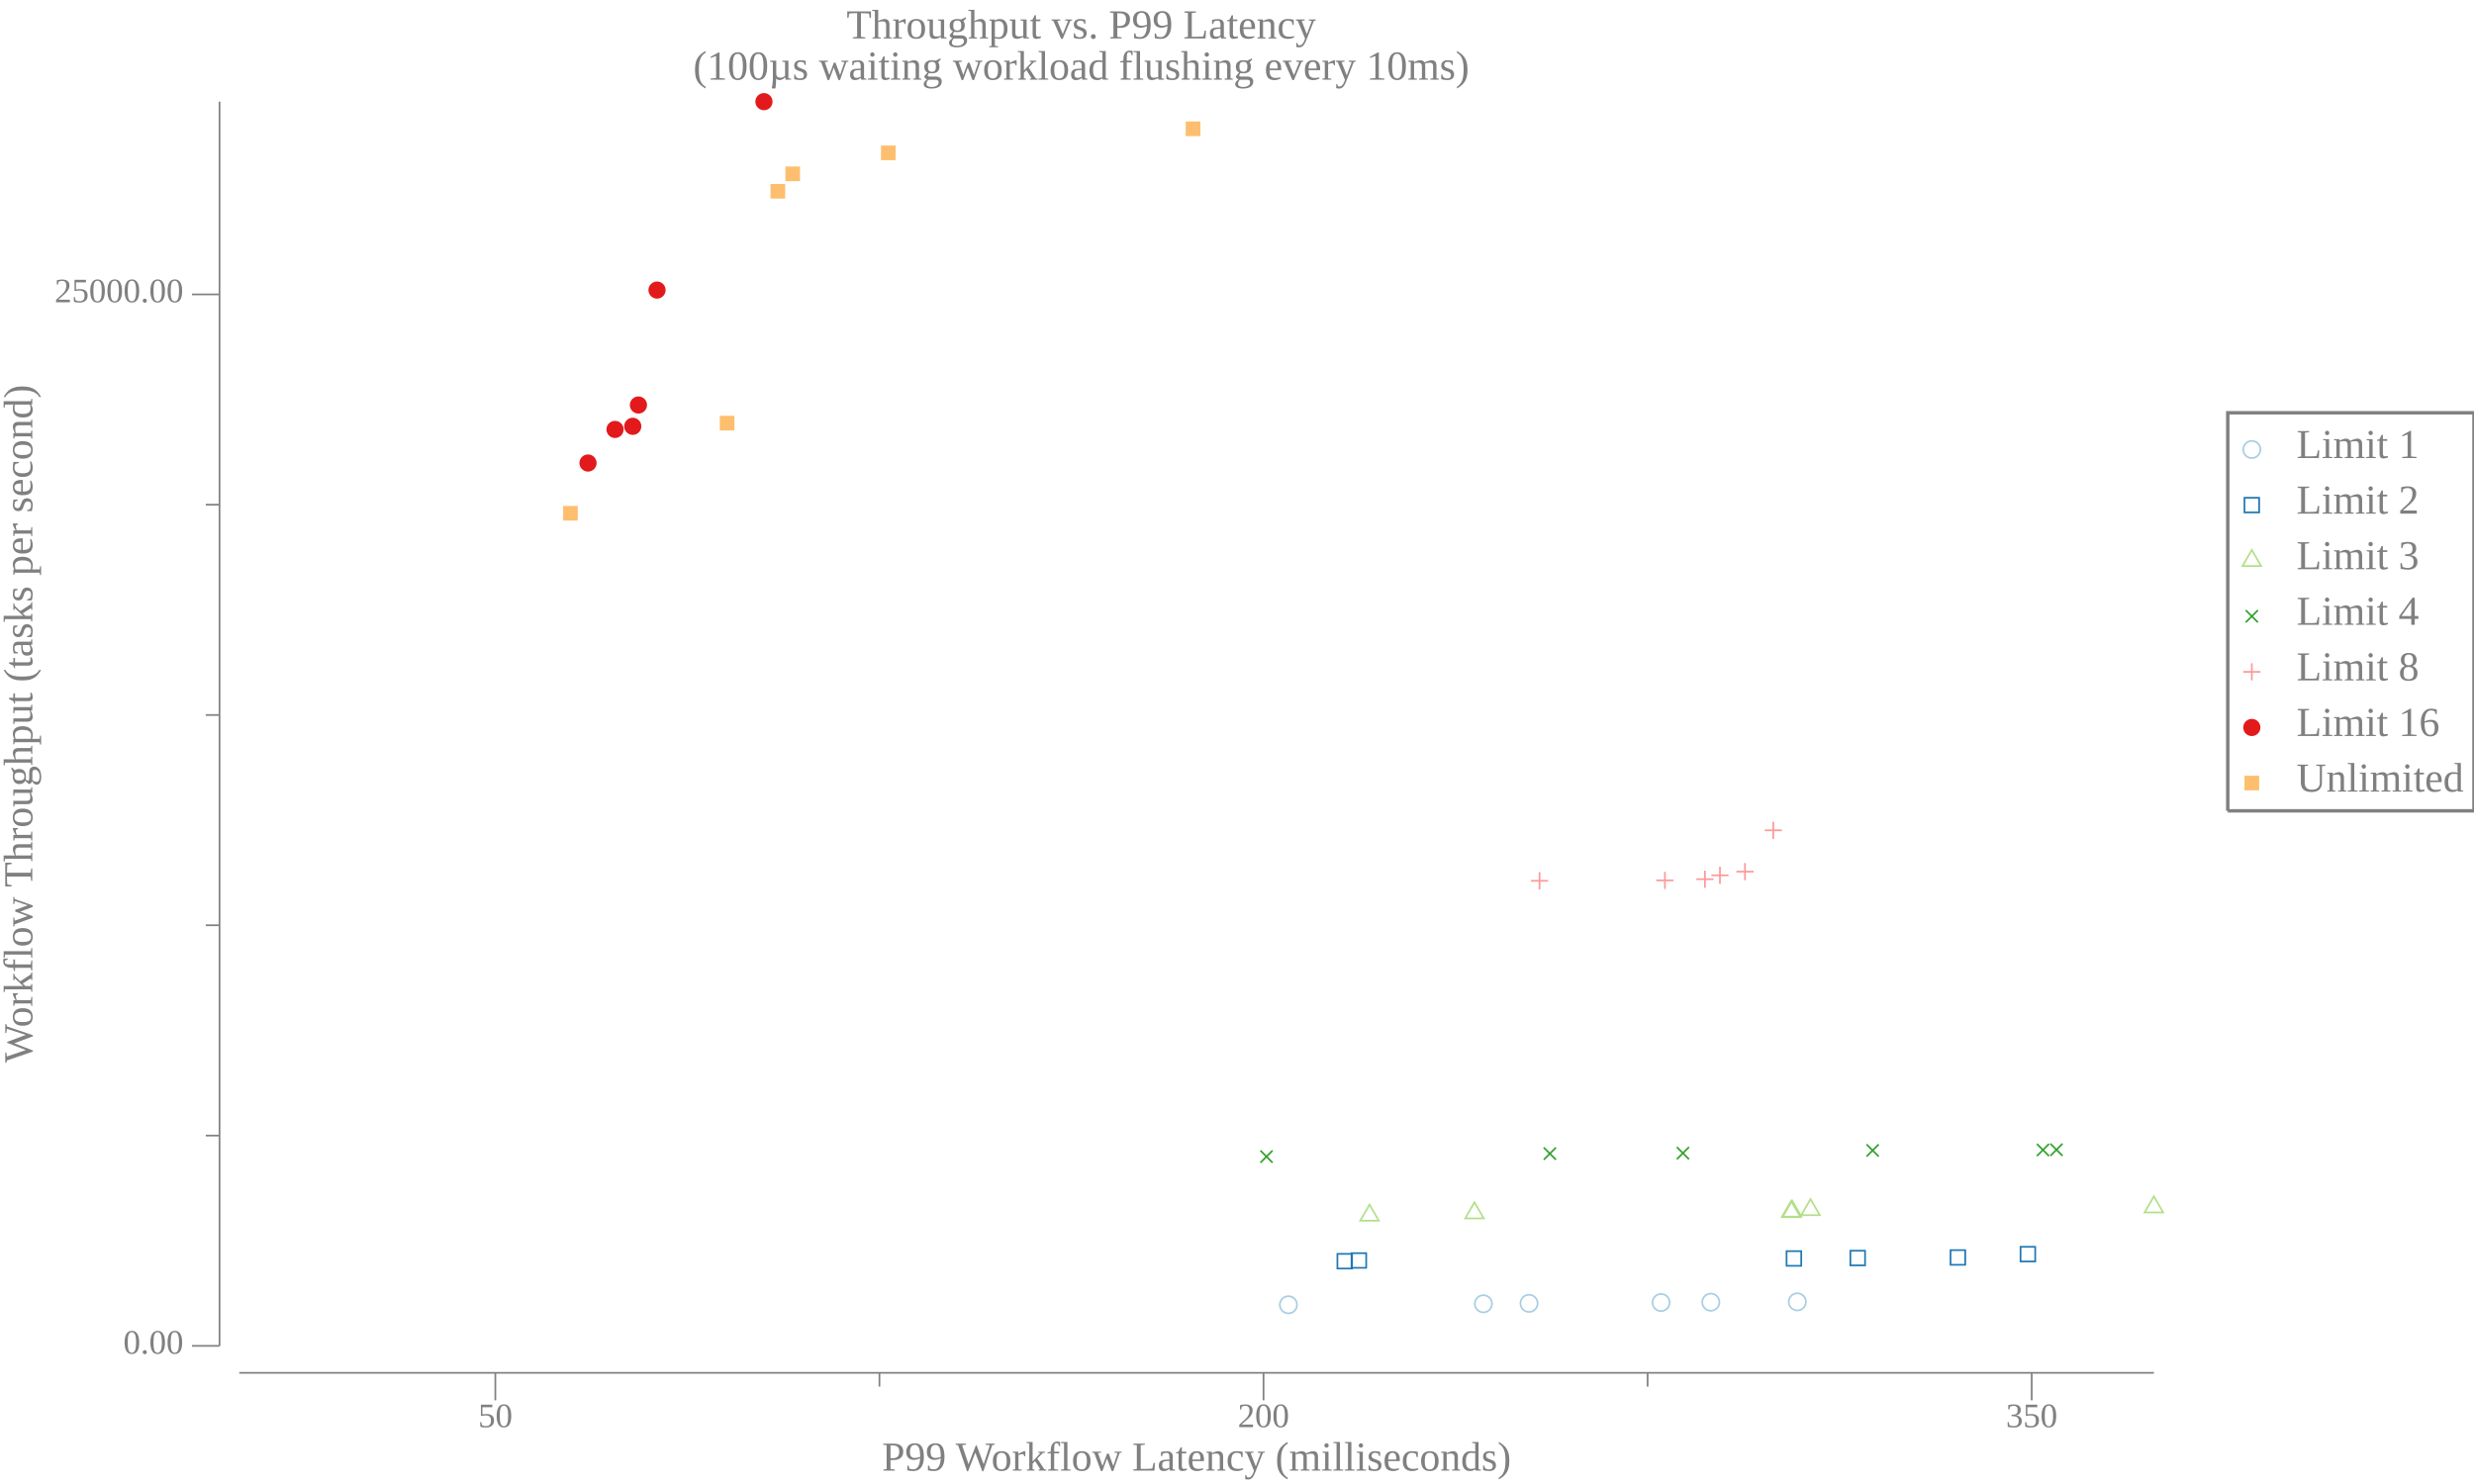
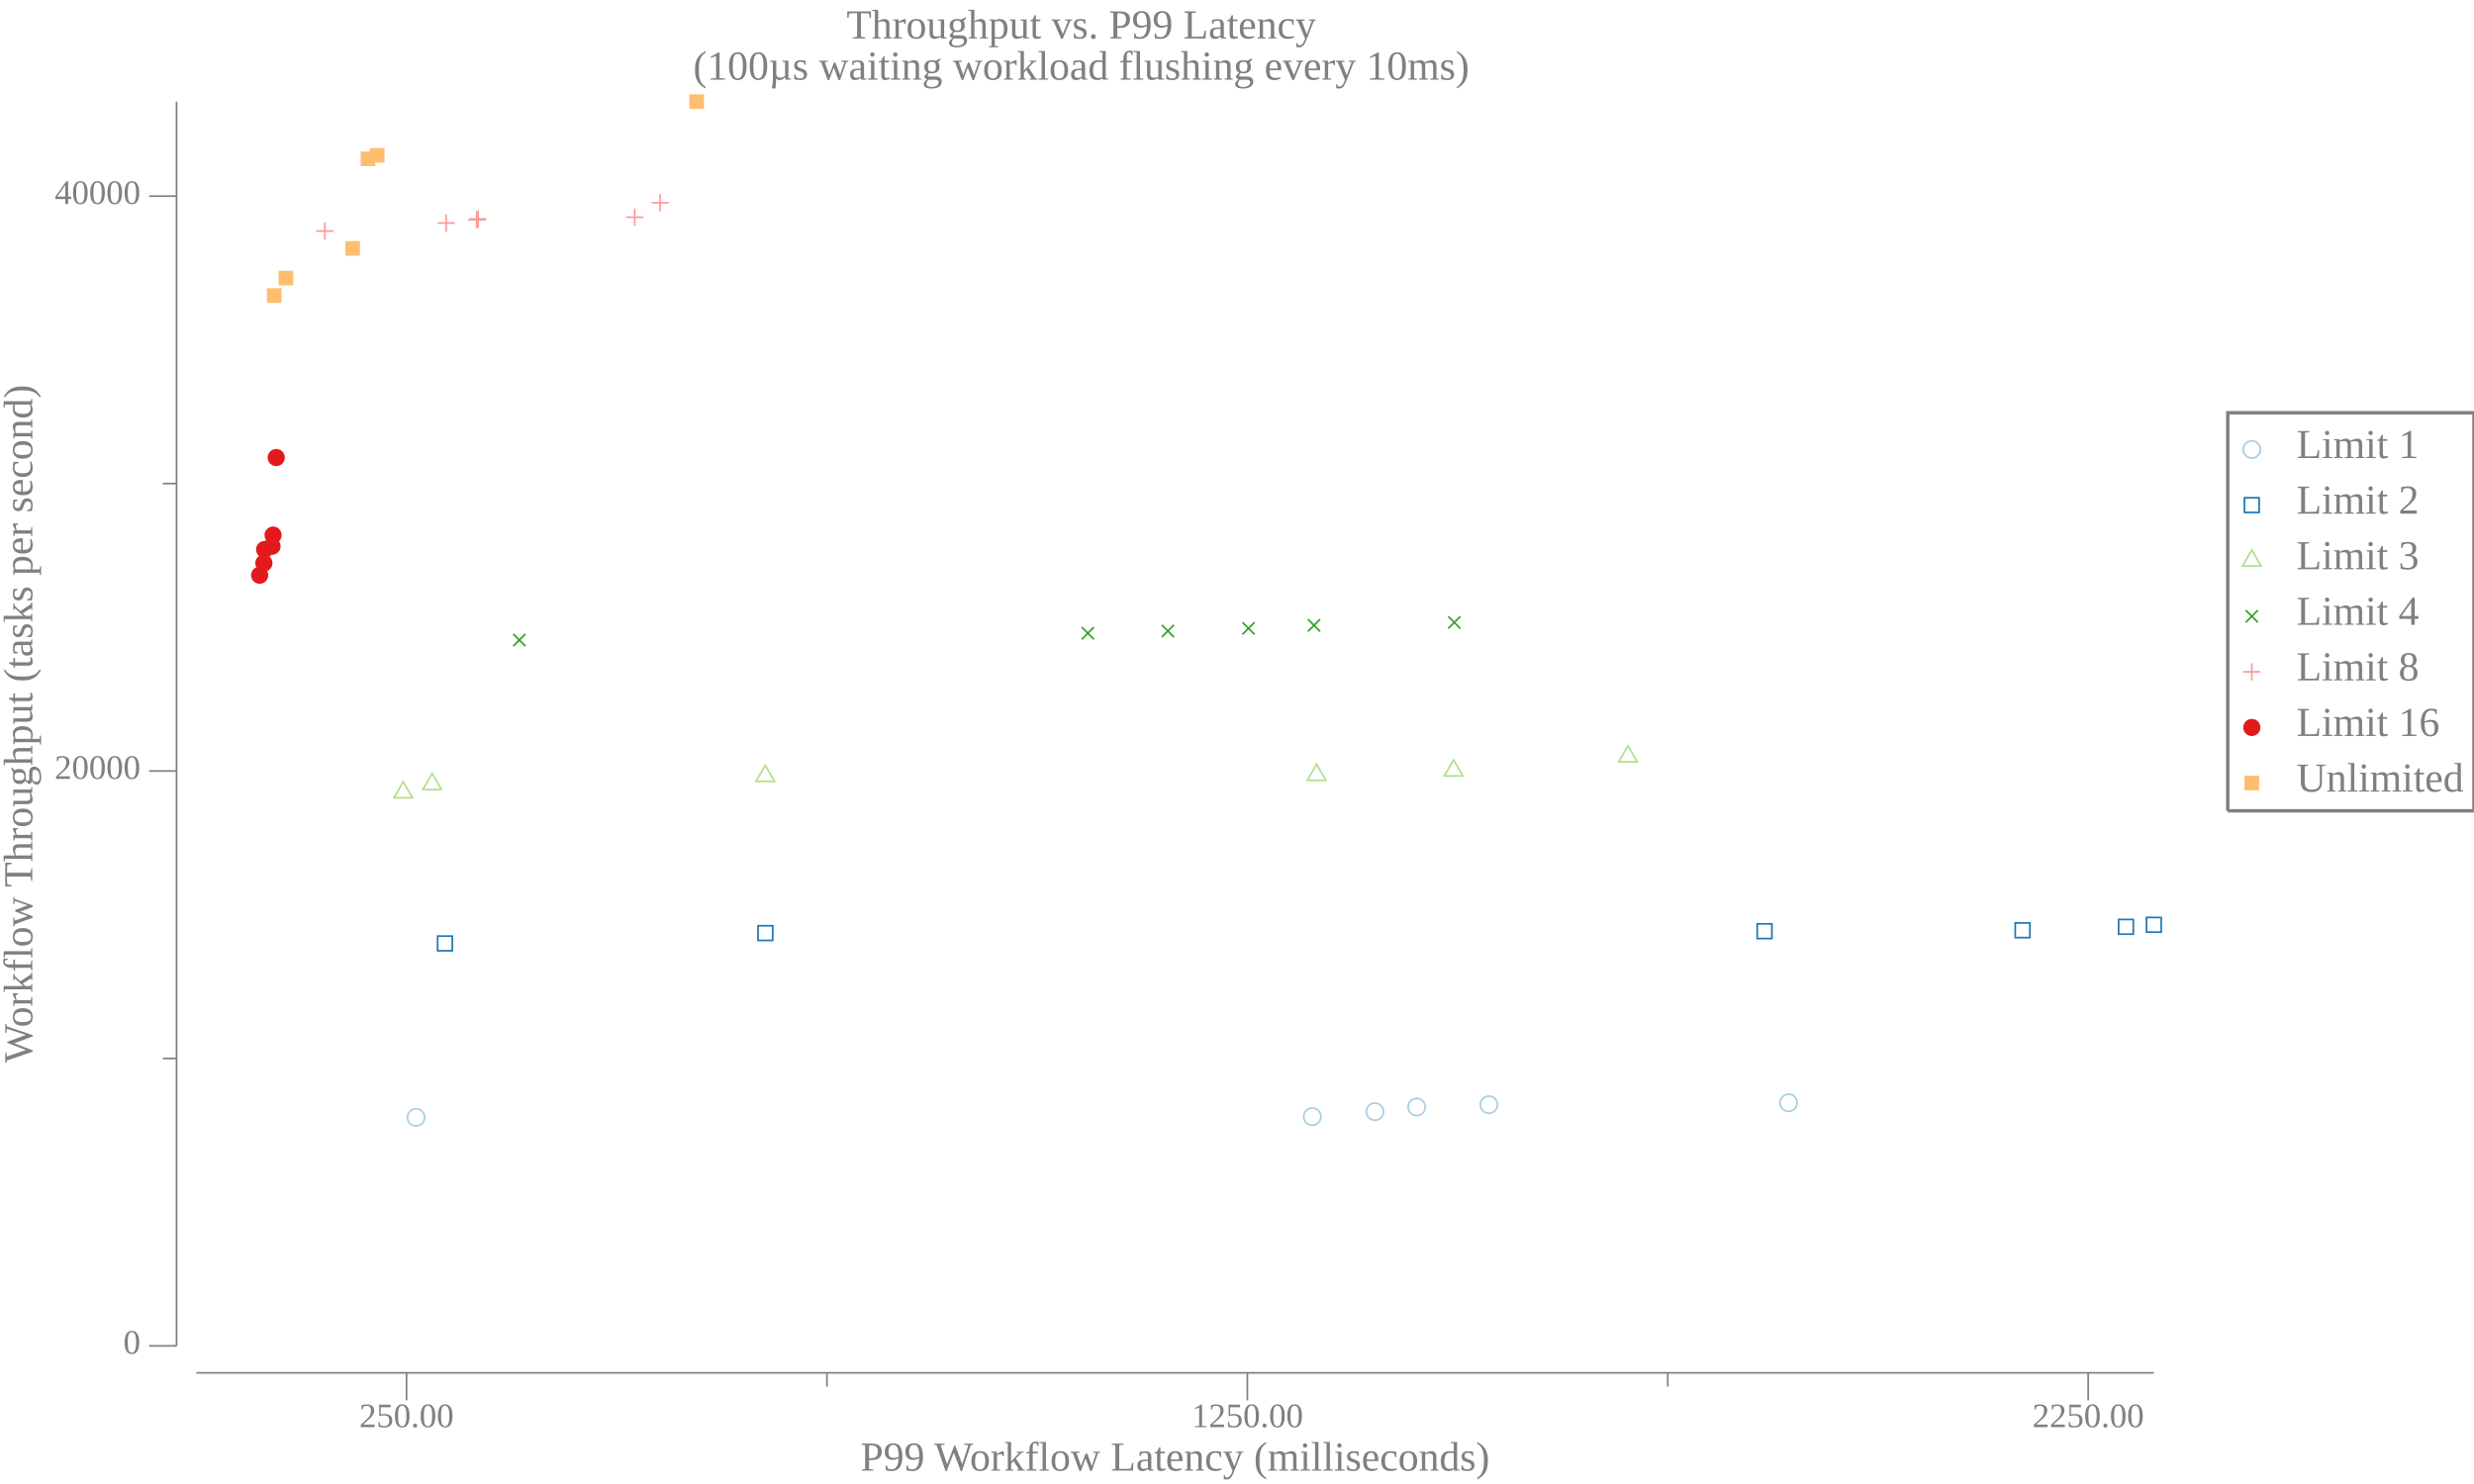
<svg xmlns="http://www.w3.org/2000/svg" width="720pt" height="432pt" viewBox="0 0 720 432">
  <g transform="scale(1, -1) translate(0, -432)">
    <path d="M657.84,301.15A2.5,2.5 0 1 1 652.84,301.15A2.5,2.5 0 1 1 657.84,301.15Z" style="fill:none;stroke:#A6CEE3;stroke-width:0.5" />
    <text x="668.34" y="-298.66" transform="scale(1, -1)" style="font-family:Liberation Serif;font-variant:normal;font-weight:normal;font-style:normal;font-size:12px;fill:#808080">Limit 1</text>
    <path d="M653.2,282.83L657.47,282.83L657.47,287.1L653.2,287.1Z" style="fill:none;stroke:#1F78B4;stroke-width:0.5" />
    <text x="668.34" y="-282.48" transform="scale(1, -1)" style="font-family:Liberation Serif;font-variant:normal;font-weight:normal;font-style:normal;font-size:12px;fill:#808080">Limit 2</text>
    <path d="M655.34,271.91L652.63,267.22L658.04,267.22Z" style="fill:none;stroke:#B2DF8A;stroke-width:0.5" />
    <text x="668.34" y="-266.3" transform="scale(1, -1)" style="font-family:Liberation Serif;font-variant:normal;font-weight:normal;font-style:normal;font-size:12px;fill:#808080">Limit 3</text>
    <path d="M653.57,250.83L657.11,254.37" style="fill:none;stroke:#33A02C;stroke-width:0.5" />
    <path d="M653.57,254.37L657.11,250.83" style="fill:none;stroke:#33A02C;stroke-width:0.5" />
    <text x="668.34" y="-250.11" transform="scale(1, -1)" style="font-family:Liberation Serif;font-variant:normal;font-weight:normal;font-style:normal;font-size:12px;fill:#808080">Limit 4</text>
    <path d="M655.34,238.92L655.34,233.92" style="fill:none;stroke:#FB9A99;stroke-width:0.5" />
    <path d="M652.84,236.42L657.84,236.42" style="fill:none;stroke:#FB9A99;stroke-width:0.5" />
    <text x="668.34" y="-233.93" transform="scale(1, -1)" style="font-family:Liberation Serif;font-variant:normal;font-weight:normal;font-style:normal;font-size:12px;fill:#808080">Limit 8</text>
    <path d="M657.84,220.23A2.5,2.5 0 1 1 652.84,220.23A2.5,2.5 0 1 1 657.84,220.23Z" style="fill:#E31A1C" />
    <text x="668.34" y="-217.75" transform="scale(1, -1)" style="font-family:Liberation Serif;font-variant:normal;font-weight:normal;font-style:normal;font-size:12px;fill:#808080">Limit 16</text>
    <path d="M653.2,201.92L657.47,201.92L657.47,206.18L653.2,206.18Z" style="fill:#FDBF6F" />
    <text x="668.34" y="-201.56" transform="scale(1, -1)" style="font-family:Liberation Serif;font-variant:normal;font-weight:normal;font-style:normal;font-size:12px;fill:#808080">Unlimited</text>
    <path d="M648.34,195.96L648.34,311.84L720,311.84L720,195.96L648.34,195.96" style="fill:none;stroke:#808080" />
    <path d="M0,0L629.34,0L629.34,432L0,432Z" style="fill:#-8000000000000000-8000000000000000-8000000000000000;fill-opacity:0" />
    <text x="246.35" y="-420.81" transform="scale(1, -1)" style="font-family:Liberation Serif;font-variant:normal;font-weight:normal;font-style:normal;font-size:12px;fill:#808080">Throughput vs. P99 Latency</text>
    <text x="201.73" y="-408.81" transform="scale(1, -1)" style="font-family:Liberation Serif;font-variant:normal;font-weight:normal;font-style:normal;font-size:12px;fill:#808080">(100µs waiting workload flushing every 10ms)</text>
-     <text x="256.68" y="-3.902" transform="scale(1, -1)" style="font-family:Liberation Serif;font-variant:normal;font-weight:normal;font-style:normal;font-size:12px;fill:#808080">P99 Workflow Latency (milliseconds)</text>
-     <text x="139.16" y="-16.541" transform="scale(1, -1)" style="font-family:Liberation Serif;font-variant:normal;font-weight:normal;font-style:normal;font-size:10px;fill:#808080">50</text>
-     <text x="360.22" y="-16.541" transform="scale(1, -1)" style="font-family:Liberation Serif;font-variant:normal;font-weight:normal;font-style:normal;font-size:10px;fill:#808080">200</text>
-     <text x="583.78" y="-16.541" transform="scale(1, -1)" style="font-family:Liberation Serif;font-variant:normal;font-weight:normal;font-style:normal;font-size:10px;fill:#808080">350</text>
-     <path d="M144.16,24.363L144.16,32.363" style="fill:none;stroke:#808080;stroke-width:0.5" />
-     <path d="M367.72,24.363L367.72,32.363" style="fill:none;stroke:#808080;stroke-width:0.5" />
-     <path d="M591.28,24.363L591.28,32.363" style="fill:none;stroke:#808080;stroke-width:0.5" />
-     <path d="M255.94,28.363L255.94,32.363" style="fill:none;stroke:#808080;stroke-width:0.5" />
-     <path d="M479.5,28.363L479.5,32.363" style="fill:none;stroke:#808080;stroke-width:0.5" />
-     <path d="M69.635,32.363L626.84,32.363" style="fill:none;stroke:#808080;stroke-width:0.5" />
+     <text x="250.43" y="-3.902" transform="scale(1, -1)" style="font-family:Liberation Serif;font-variant:normal;font-weight:normal;font-style:normal;font-size:12px;fill:#808080">P99 Workflow Latency (milliseconds)</text>
+     <text x="104.56" y="-16.541" transform="scale(1, -1)" style="font-family:Liberation Serif;font-variant:normal;font-weight:normal;font-style:normal;font-size:10px;fill:#808080">250.00</text>
+     <text x="346.77" y="-16.541" transform="scale(1, -1)" style="font-family:Liberation Serif;font-variant:normal;font-weight:normal;font-style:normal;font-size:10px;fill:#808080">1250.00</text>
+     <text x="591.47" y="-16.541" transform="scale(1, -1)" style="font-family:Liberation Serif;font-variant:normal;font-weight:normal;font-style:normal;font-size:10px;fill:#808080">2250.00</text>
+     <path d="M118.31,24.363L118.31,32.363" style="fill:none;stroke:#808080;stroke-width:0.5" />
+     <path d="M363.02,24.363L363.02,32.363" style="fill:none;stroke:#808080;stroke-width:0.5" />
+     <path d="M607.72,24.363L607.72,32.363" style="fill:none;stroke:#808080;stroke-width:0.5" />
+     <path d="M240.66,28.363L240.66,32.363" style="fill:none;stroke:#808080;stroke-width:0.5" />
+     <path d="M485.37,28.363L485.37,32.363" style="fill:none;stroke:#808080;stroke-width:0.5" />
+     <path d="M57.135,32.363L626.84,32.363" style="fill:none;stroke:#808080;stroke-width:0.5" />
    <g transform="rotate(90)">
      <text x="122.59" y="9.387" transform="scale(1, -1)" style="font-family:Liberation Serif;font-variant:normal;font-weight:normal;font-style:normal;font-size:12px;fill:#808080">Workflow Throughput (tasks per second)</text>
    </g>
-     <text x="35.885" y="-37.924" transform="scale(1, -1)" style="font-family:Liberation Serif;font-variant:normal;font-weight:normal;font-style:normal;font-size:10px;fill:#808080">0.00</text>
-     <text x="15.885" y="-344.01" transform="scale(1, -1)" style="font-family:Liberation Serif;font-variant:normal;font-weight:normal;font-style:normal;font-size:10px;fill:#808080">25000.00</text>
-     <path d="M55.885,40.209L63.885,40.209" style="fill:none;stroke:#808080;stroke-width:0.5" />
-     <path d="M55.885,346.3L63.885,346.3" style="fill:none;stroke:#808080;stroke-width:0.5" />
-     <path d="M59.885,101.43L63.885,101.43" style="fill:none;stroke:#808080;stroke-width:0.5" />
-     <path d="M59.885,162.65L63.885,162.65" style="fill:none;stroke:#808080;stroke-width:0.5" />
-     <path d="M59.885,223.86L63.885,223.86" style="fill:none;stroke:#808080;stroke-width:0.5" />
-     <path d="M59.885,285.08L63.885,285.08" style="fill:none;stroke:#808080;stroke-width:0.5" />
-     <path d="M63.885,40.209L63.885,402.41" style="fill:none;stroke:#808080;stroke-width:0.5" />
-     <path d="M377.46,52.177A2.5,2.5 0 1 1 372.46,52.177A2.5,2.5 0 1 1 377.46,52.177Z" style="fill:none;stroke:#A6CEE3;stroke-width:0.5" />
-     <path d="M434.21,52.465A2.5,2.5 0 1 1 429.21,52.465A2.5,2.5 0 1 1 434.21,52.465Z" style="fill:none;stroke:#A6CEE3;stroke-width:0.5" />
-     <path d="M447.49,52.587A2.5,2.5 0 1 1 442.49,52.587A2.5,2.5 0 1 1 447.49,52.587Z" style="fill:none;stroke:#A6CEE3;stroke-width:0.5" />
-     <path d="M485.91,52.832A2.5,2.5 0 1 1 480.91,52.832A2.5,2.5 0 1 1 485.91,52.832Z" style="fill:none;stroke:#A6CEE3;stroke-width:0.5" />
-     <path d="M500.4,52.93A2.5,2.5 0 1 1 495.4,52.93A2.5,2.5 0 1 1 500.4,52.93Z" style="fill:none;stroke:#A6CEE3;stroke-width:0.5" />
-     <path d="M525.57,53.028A2.5,2.5 0 1 1 520.57,53.028A2.5,2.5 0 1 1 525.57,53.028Z" style="fill:none;stroke:#A6CEE3;stroke-width:0.5" />
-     <path d="M389.22,62.722L393.48,62.722L393.48,66.989L389.22,66.989Z" style="fill:none;stroke:#1F78B4;stroke-width:0.5" />
-     <path d="M393.33,62.93L397.6,62.93L397.6,67.197L393.33,67.197Z" style="fill:none;stroke:#1F78B4;stroke-width:0.5" />
-     <path d="M519.94,63.517L524.21,63.517L524.21,67.785L519.94,67.785Z" style="fill:none;stroke:#1F78B4;stroke-width:0.5" />
-     <path d="M538.51,63.64L542.78,63.64L542.78,67.908L538.51,67.908Z" style="fill:none;stroke:#1F78B4;stroke-width:0.5" />
-     <path d="M567.66,63.811L571.93,63.811L571.93,68.079L567.66,68.079Z" style="fill:none;stroke:#1F78B4;stroke-width:0.5" />
-     <path d="M588.03,64.778L592.3,64.778L592.3,69.046L588.03,69.046Z" style="fill:none;stroke:#1F78B4;stroke-width:0.5" />
-     <path d="M398.57,81.326L395.86,76.638L401.28,76.638Z" style="fill:none;stroke:#B2DF8A;stroke-width:0.5" />
-     <path d="M429.11,81.999L426.41,77.312L431.82,77.312Z" style="fill:none;stroke:#B2DF8A;stroke-width:0.5" />
-     <path d="M521.26,82.379L518.55,77.691L523.97,77.691Z" style="fill:none;stroke:#B2DF8A;stroke-width:0.5" />
-     <path d="M521.56,82.526L518.85,77.838L524.26,77.838Z" style="fill:none;stroke:#B2DF8A;stroke-width:0.5" />
-     <path d="M526.91,82.942L524.2,78.255L529.62,78.255Z" style="fill:none;stroke:#B2DF8A;stroke-width:0.5" />
-     <path d="M626.84,83.726L624.13,79.038L629.54,79.038Z" style="fill:none;stroke:#B2DF8A;stroke-width:0.5" />
-     <path d="M366.81,93.538L370.35,97.073" style="fill:none;stroke:#33A02C;stroke-width:0.5" />
-     <path d="M366.81,97.073L370.35,93.538" style="fill:none;stroke:#33A02C;stroke-width:0.5" />
-     <path d="M449.28,94.407L452.82,97.942" style="fill:none;stroke:#33A02C;stroke-width:0.5" />
-     <path d="M449.28,97.942L452.82,94.407" style="fill:none;stroke:#33A02C;stroke-width:0.5" />
-     <path d="M488.01,94.542L491.54,98.077" style="fill:none;stroke:#33A02C;stroke-width:0.5" />
-     <path d="M488.01,98.077L491.54,94.542" style="fill:none;stroke:#33A02C;stroke-width:0.5" />
-     <path d="M543.21,95.337L546.75,98.873" style="fill:none;stroke:#33A02C;stroke-width:0.5" />
-     <path d="M543.21,98.873L546.75,95.337" style="fill:none;stroke:#33A02C;stroke-width:0.5" />
-     <path d="M592.78,95.472L596.32,99.008" style="fill:none;stroke:#33A02C;stroke-width:0.5" />
-     <path d="M592.78,99.008L596.32,95.472" style="fill:none;stroke:#33A02C;stroke-width:0.5" />
-     <path d="M596.72,95.533L600.25,99.069" style="fill:none;stroke:#33A02C;stroke-width:0.5" />
-     <path d="M596.72,99.069L600.25,95.533" style="fill:none;stroke:#33A02C;stroke-width:0.5" />
-     <path d="M448.05,178.09L448.05,173.09" style="fill:none;stroke:#FB9A99;stroke-width:0.5" />
-     <path d="M445.55,175.59L450.55,175.59" style="fill:none;stroke:#FB9A99;stroke-width:0.5" />
-     <path d="M484.54,178.22L484.54,173.22" style="fill:none;stroke:#FB9A99;stroke-width:0.5" />
-     <path d="M482.04,175.72L487.04,175.72" style="fill:none;stroke:#FB9A99;stroke-width:0.5" />
-     <path d="M496.18,178.56L496.18,173.56" style="fill:none;stroke:#FB9A99;stroke-width:0.5" />
-     <path d="M493.68,176.06L498.68,176.06" style="fill:none;stroke:#FB9A99;stroke-width:0.5" />
-     <path d="M500.55,179.69L500.55,174.69" style="fill:none;stroke:#FB9A99;stroke-width:0.5" />
-     <path d="M498.05,177.19L503.05,177.19" style="fill:none;stroke:#FB9A99;stroke-width:0.5" />
-     <path d="M507.84,180.76L507.84,175.76" style="fill:none;stroke:#FB9A99;stroke-width:0.5" />
-     <path d="M505.34,178.26L510.34,178.26" style="fill:none;stroke:#FB9A99;stroke-width:0.5" />
-     <path d="M516.07,192.79L516.07,187.79" style="fill:none;stroke:#FB9A99;stroke-width:0.5" />
-     <path d="M513.57,190.29L518.57,190.29" style="fill:none;stroke:#FB9A99;stroke-width:0.5" />
-     <path d="M173.63,297.21A2.5,2.5 0 1 1 168.63,297.21A2.5,2.5 0 1 1 173.63,297.21Z" style="fill:#E31A1C" />
-     <path d="M181.49,306.99A2.5,2.5 0 1 1 176.49,306.99A2.5,2.5 0 1 1 181.49,306.99Z" style="fill:#E31A1C" />
-     <path d="M186.65,307.9A2.5,2.5 0 1 1 181.65,307.9A2.5,2.5 0 1 1 186.65,307.9Z" style="fill:#E31A1C" />
-     <path d="M188.3,314.1A2.5,2.5 0 1 1 183.3,314.1A2.5,2.5 0 1 1 188.3,314.1Z" style="fill:#E31A1C" />
-     <path d="M193.71,347.56A2.5,2.5 0 1 1 188.71,347.56A2.5,2.5 0 1 1 193.71,347.56Z" style="fill:#E31A1C" />
-     <path d="M224.83,402.41A2.5,2.5 0 1 1 219.83,402.41A2.5,2.5 0 1 1 224.83,402.41Z" style="fill:#E31A1C" />
-     <path d="M163.88,280.45L168.14,280.45L168.14,284.72L163.88,284.72Z" style="fill:#FDBF6F" />
-     <path d="M209.48,306.69L213.75,306.69L213.75,310.96L209.48,310.96Z" style="fill:#FDBF6F" />
-     <path d="M224.24,374.19L228.51,374.19L228.51,378.45L224.24,378.45Z" style="fill:#FDBF6F" />
-     <path d="M228.57,379.27L232.83,379.27L232.83,383.54L228.57,383.54Z" style="fill:#FDBF6F" />
-     <path d="M256.39,385.37L260.65,385.37L260.65,389.63L256.39,389.63Z" style="fill:#FDBF6F" />
-     <path d="M345.07,392.37L349.34,392.37L349.34,396.64L345.07,396.64Z" style="fill:#FDBF6F" />
+     <text x="35.885" y="-37.924" transform="scale(1, -1)" style="font-family:Liberation Serif;font-variant:normal;font-weight:normal;font-style:normal;font-size:10px;fill:#808080">0</text>
+     <text x="15.885" y="-205.27" transform="scale(1, -1)" style="font-family:Liberation Serif;font-variant:normal;font-weight:normal;font-style:normal;font-size:10px;fill:#808080">20000</text>
+     <text x="15.885" y="-372.62" transform="scale(1, -1)" style="font-family:Liberation Serif;font-variant:normal;font-weight:normal;font-style:normal;font-size:10px;fill:#808080">40000</text>
+     <path d="M43.385,40.209L51.385,40.209" style="fill:none;stroke:#808080;stroke-width:0.5" />
+     <path d="M43.385,207.55L51.385,207.55" style="fill:none;stroke:#808080;stroke-width:0.5" />
+     <path d="M43.385,374.9L51.385,374.9" style="fill:none;stroke:#808080;stroke-width:0.5" />
+     <path d="M47.385,123.88L51.385,123.88" style="fill:none;stroke:#808080;stroke-width:0.5" />
+     <path d="M47.385,291.23L51.385,291.23" style="fill:none;stroke:#808080;stroke-width:0.5" />
+     <path d="M51.385,40.209L51.385,402.41" style="fill:none;stroke:#808080;stroke-width:0.5" />
+     <path d="M123.58,106.7A2.5,2.5 0 1 1 118.58,106.7A2.5,2.5 0 1 1 123.58,106.7Z" style="fill:none;stroke:#A6CEE3;stroke-width:0.5" />
+     <path d="M384.42,106.95A2.5,2.5 0 1 1 379.42,106.95A2.5,2.5 0 1 1 384.42,106.95Z" style="fill:none;stroke:#A6CEE3;stroke-width:0.5" />
+     <path d="M402.64,108.39A2.5,2.5 0 1 1 397.64,108.39A2.5,2.5 0 1 1 402.64,108.39Z" style="fill:none;stroke:#A6CEE3;stroke-width:0.5" />
+     <path d="M414.8,109.75A2.5,2.5 0 1 1 409.8,109.75A2.5,2.5 0 1 1 414.8,109.75Z" style="fill:none;stroke:#A6CEE3;stroke-width:0.5" />
+     <path d="M435.81,110.41A2.5,2.5 0 1 1 430.81,110.41A2.5,2.5 0 1 1 435.81,110.41Z" style="fill:none;stroke:#A6CEE3;stroke-width:0.5" />
+     <path d="M523.03,110.97A2.5,2.5 0 1 1 518.03,110.97A2.5,2.5 0 1 1 523.03,110.97Z" style="fill:none;stroke:#A6CEE3;stroke-width:0.5" />
+     <path d="M127.36,155.23L131.63,155.23L131.63,159.49L127.36,159.49Z" style="fill:none;stroke:#1F78B4;stroke-width:0.5" />
+     <path d="M220.61,158.24L224.88,158.24L224.88,162.51L220.61,162.51Z" style="fill:none;stroke:#1F78B4;stroke-width:0.5" />
+     <path d="M511.4,158.79L515.67,158.79L515.67,163.06L511.4,163.06Z" style="fill:none;stroke:#1F78B4;stroke-width:0.5" />
+     <path d="M586.49,159.06L590.76,159.06L590.76,163.33L586.49,163.33Z" style="fill:none;stroke:#1F78B4;stroke-width:0.5" />
+     <path d="M616.57,160.06L620.84,160.06L620.84,164.33L616.57,164.33Z" style="fill:none;stroke:#1F78B4;stroke-width:0.5" />
+     <path d="M624.7,160.65L628.97,160.65L628.97,164.92L624.7,164.92Z" style="fill:none;stroke:#1F78B4;stroke-width:0.5" />
+     <path d="M117.34,204.44L114.63,199.75L120.04,199.75Z" style="fill:none;stroke:#B2DF8A;stroke-width:0.5" />
+     <path d="M125.76,206.85L123.05,202.16L128.46,202.16Z" style="fill:none;stroke:#B2DF8A;stroke-width:0.5" />
+     <path d="M222.71,209.22L220.01,204.54L225.42,204.54Z" style="fill:none;stroke:#B2DF8A;stroke-width:0.5" />
+     <path d="M383.16,209.54L380.45,204.85L385.86,204.85Z" style="fill:none;stroke:#B2DF8A;stroke-width:0.5" />
+     <path d="M423.04,210.81L420.34,206.12L425.75,206.12Z" style="fill:none;stroke:#B2DF8A;stroke-width:0.5" />
+     <path d="M473.79,214.92L471.08,210.23L476.5,210.23Z" style="fill:none;stroke:#B2DF8A;stroke-width:0.5" />
+     <path d="M149.37,243.91L152.91,247.44" style="fill:none;stroke:#33A02C;stroke-width:0.5" />
+     <path d="M149.37,247.44L152.91,243.91" style="fill:none;stroke:#33A02C;stroke-width:0.5" />
+     <path d="M314.83,245.89L318.36,249.43" style="fill:none;stroke:#33A02C;stroke-width:0.5" />
+     <path d="M314.83,249.43L318.36,245.89" style="fill:none;stroke:#33A02C;stroke-width:0.5" />
+     <path d="M338.12,246.54L341.65,250.08" style="fill:none;stroke:#33A02C;stroke-width:0.5" />
+     <path d="M338.12,250.08L341.65,246.54" style="fill:none;stroke:#33A02C;stroke-width:0.5" />
+     <path d="M361.58,247.31L365.12,250.85" style="fill:none;stroke:#33A02C;stroke-width:0.5" />
+     <path d="M361.58,250.85L365.12,247.31" style="fill:none;stroke:#33A02C;stroke-width:0.5" />
+     <path d="M380.65,248.19L384.18,251.73" style="fill:none;stroke:#33A02C;stroke-width:0.5" />
+     <path d="M380.65,251.73L384.18,248.19" style="fill:none;stroke:#33A02C;stroke-width:0.5" />
+     <path d="M421.47,249.04L425.01,252.57" style="fill:none;stroke:#33A02C;stroke-width:0.5" />
+     <path d="M421.47,252.57L425.01,249.04" style="fill:none;stroke:#33A02C;stroke-width:0.5" />
+     <path d="M94.549,367.25L94.549,362.25" style="fill:none;stroke:#FB9A99;stroke-width:0.5" />
+     <path d="M92.049,364.75L97.049,364.75" style="fill:none;stroke:#FB9A99;stroke-width:0.5" />
+     <path d="M129.85,369.56L129.85,364.56" style="fill:none;stroke:#FB9A99;stroke-width:0.5" />
+     <path d="M127.35,367.06L132.35,367.06" style="fill:none;stroke:#FB9A99;stroke-width:0.5" />
+     <path d="M138.74,370.5L138.74,365.5" style="fill:none;stroke:#FB9A99;stroke-width:0.5" />
+     <path d="M136.24,368L141.24,368" style="fill:none;stroke:#FB9A99;stroke-width:0.5" />
+     <path d="M139.14,370.75L139.14,365.75" style="fill:none;stroke:#FB9A99;stroke-width:0.5" />
+     <path d="M136.64,368.25L141.64,368.25" style="fill:none;stroke:#FB9A99;stroke-width:0.5" />
+     <path d="M184.72,371.27L184.72,366.27" style="fill:none;stroke:#FB9A99;stroke-width:0.5" />
+     <path d="M182.22,368.77L187.22,368.77" style="fill:none;stroke:#FB9A99;stroke-width:0.5" />
+     <path d="M192.12,375.47L192.12,370.47" style="fill:none;stroke:#FB9A99;stroke-width:0.5" />
+     <path d="M189.62,372.97L194.62,372.97" style="fill:none;stroke:#FB9A99;stroke-width:0.5" />
+     <path d="M78.064,264.55A2.5,2.5 0 1 1 73.064,264.55A2.5,2.5 0 1 1 78.064,264.55Z" style="fill:#E31A1C" />
+     <path d="M79.3,268.08A2.5,2.5 0 1 1 74.3,268.08A2.5,2.5 0 1 1 79.3,268.08Z" style="fill:#E31A1C" />
+     <path d="M79.515,272.04A2.5,2.5 0 1 1 74.515,272.04A2.5,2.5 0 1 1 79.515,272.04Z" style="fill:#E31A1C" />
+     <path d="M81.666,272.98A2.5,2.5 0 1 1 76.666,272.98A2.5,2.5 0 1 1 81.666,272.98Z" style="fill:#E31A1C" />
+     <path d="M81.977,276.23A2.5,2.5 0 1 1 76.977,276.23A2.5,2.5 0 1 1 81.977,276.23Z" style="fill:#E31A1C" />
+     <path d="M82.894,298.8A2.5,2.5 0 1 1 77.894,298.8A2.5,2.5 0 1 1 82.894,298.8Z" style="fill:#E31A1C" />
+     <path d="M77.681,343.82L81.948,343.82L81.948,348.09L77.681,348.09Z" style="fill:#FDBF6F" />
+     <path d="M81.073,348.92L85.34,348.92L85.34,353.19L81.073,353.19Z" style="fill:#FDBF6F" />
+     <path d="M100.49,357.55L104.76,357.55L104.76,361.82L100.49,361.82Z" style="fill:#FDBF6F" />
+     <path d="M104.96,383.62L109.23,383.62L109.23,387.89L104.96,387.89Z" style="fill:#FDBF6F" />
+     <path d="M107.64,384.63L111.91,384.63L111.91,388.9L107.64,388.9Z" style="fill:#FDBF6F" />
+     <path d="M200.61,400.28L204.88,400.28L204.88,404.55L200.61,404.55Z" style="fill:#FDBF6F" />
  </g>
</svg>
